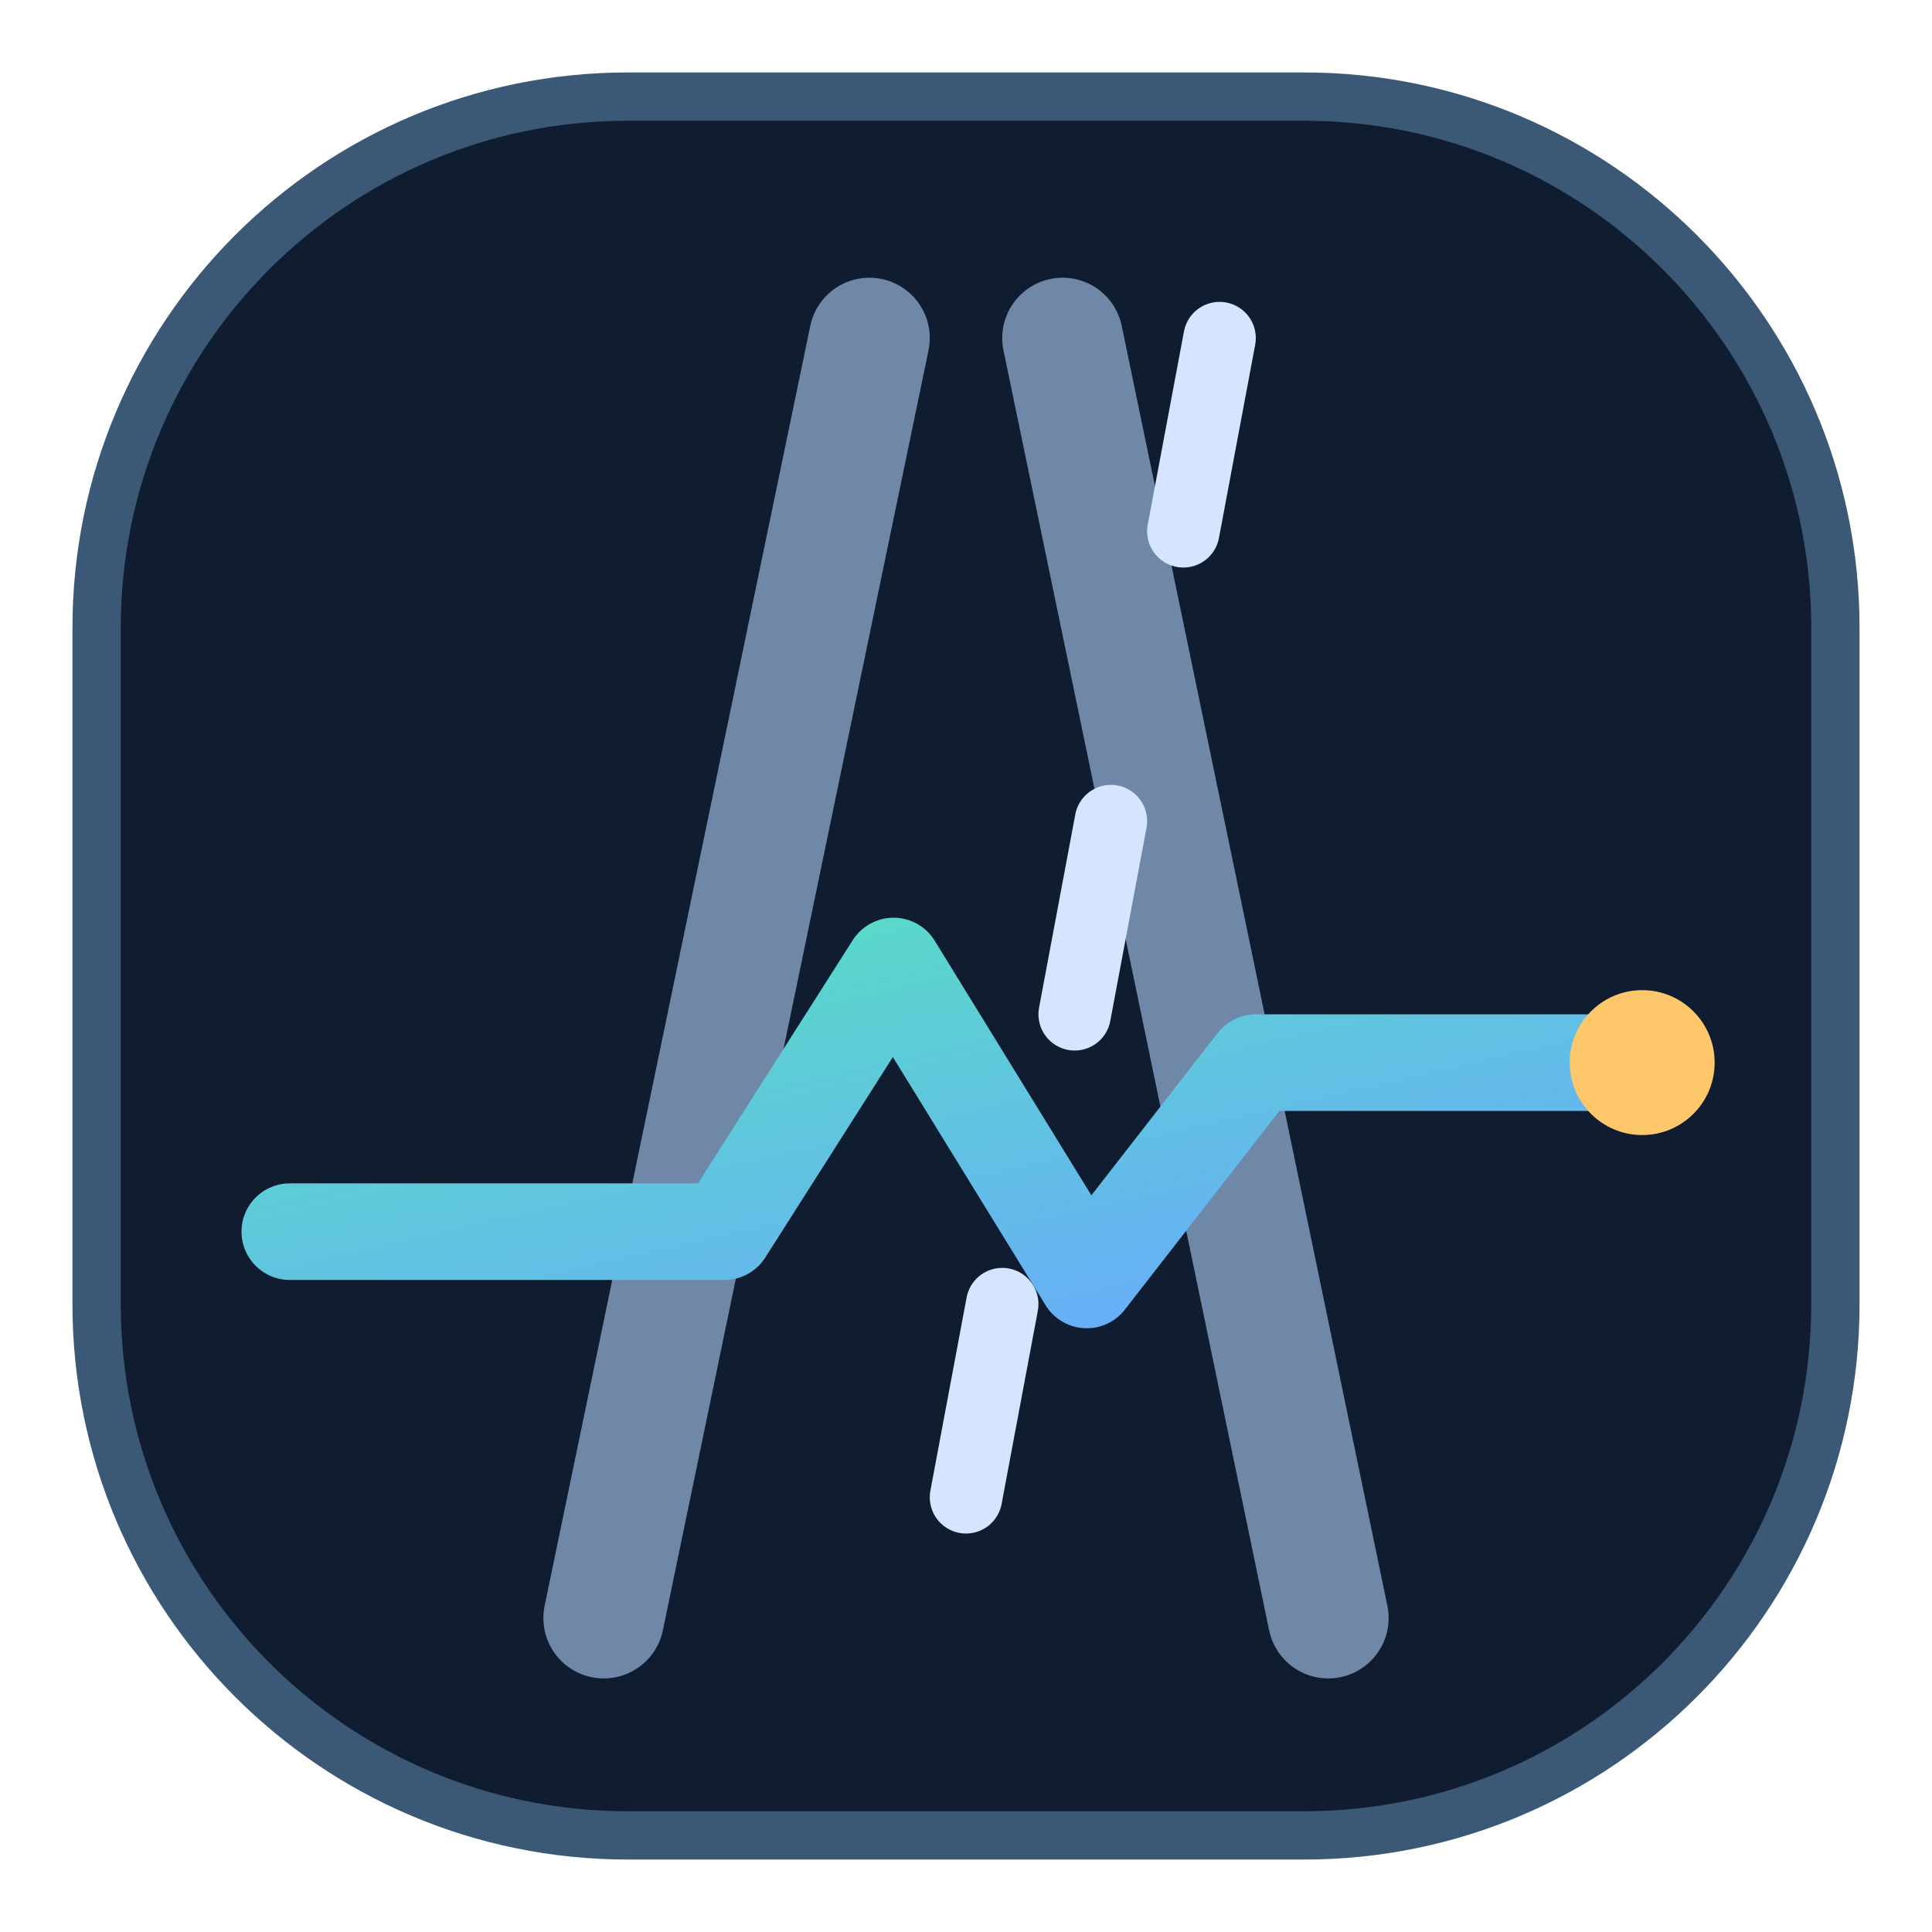
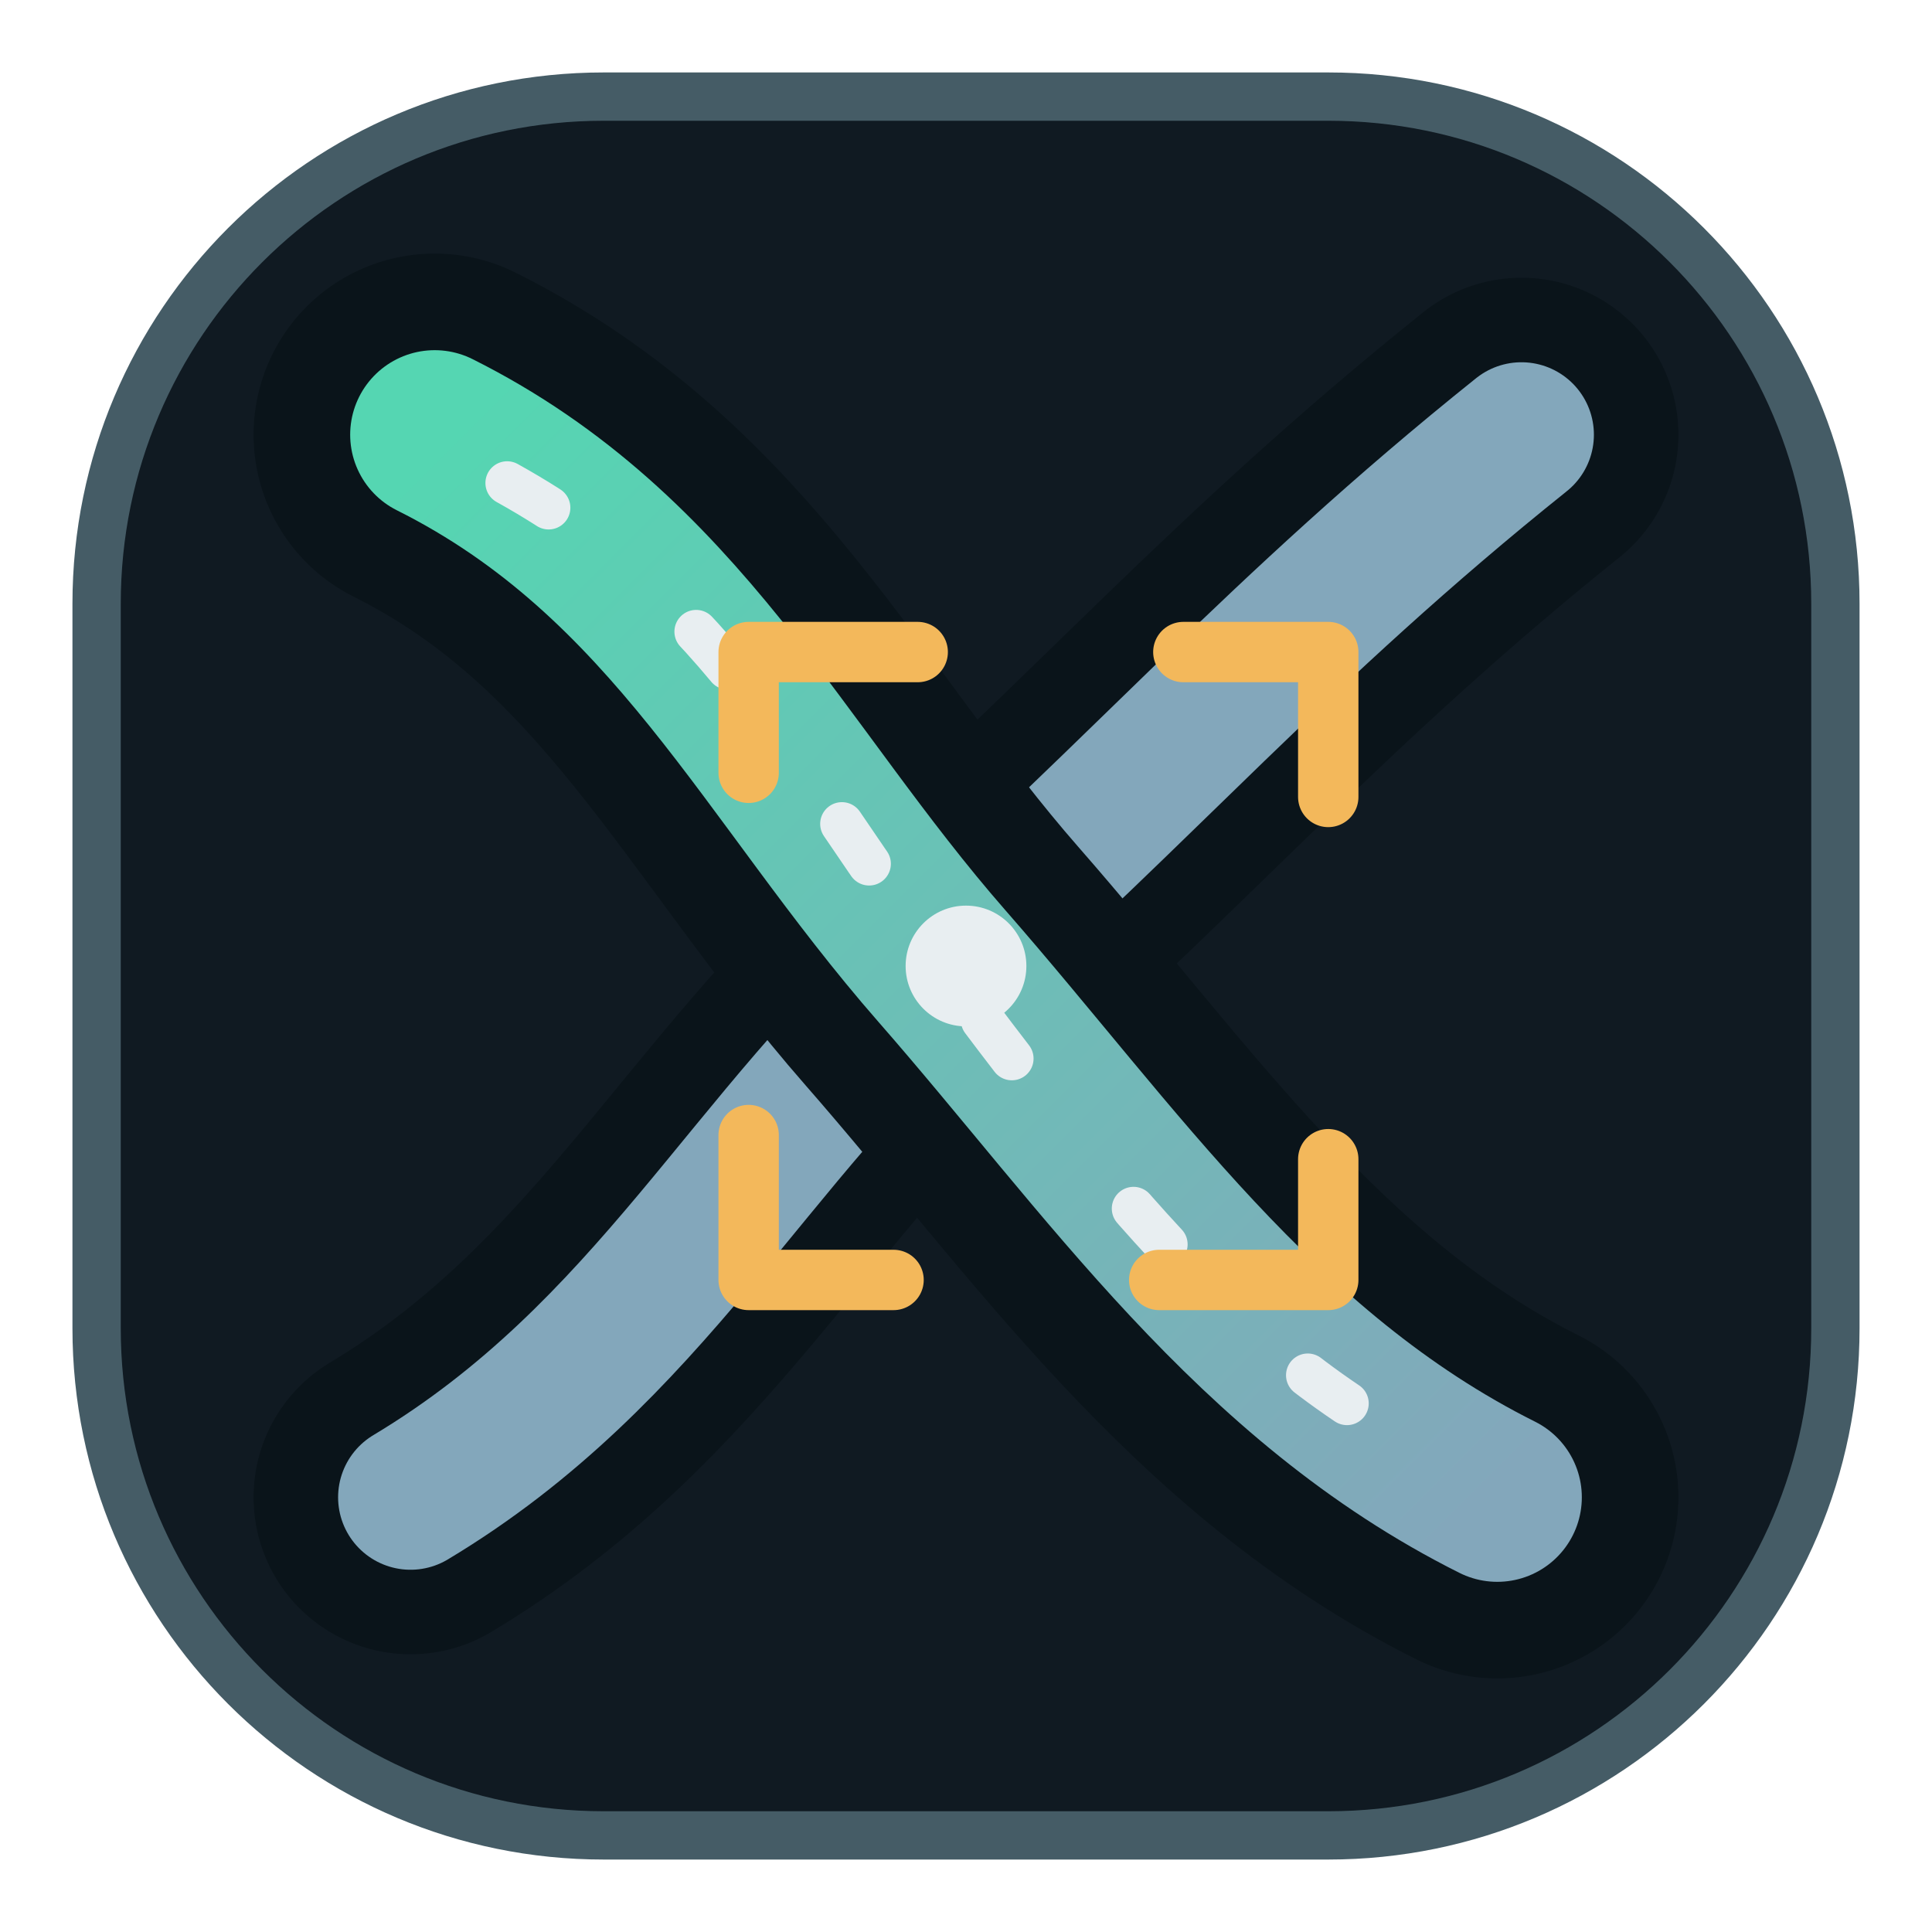
<svg xmlns="http://www.w3.org/2000/svg" viewBox="0 0 80 80" role="img" aria-labelledby="title">
  <defs>
    <linearGradient id="road" x1="0" x2="1" y1="0" y2="1">
-       <stop stop-color="#58e0c1" />
-       <stop offset="1" stop-color="#69a7ff" />
+       <stop stop-color="#55d6b2" />
+       <stop offset="1" stop-color="#83a7bb" />
    </linearGradient>
  </defs>
-   <rect x="4" y="4" width="72" height="72" rx="22" fill="#101d31" stroke="#3b5877" stroke-width="2" />
-   <path d="M25 67 36 14M55 67 44 14" fill="none" stroke="#7088a7" stroke-linecap="round" stroke-width="5" />
-   <path d="m40 62 1.5-8m3-12 1.5-8m3-12 1.5-8" fill="none" stroke="#d5e5ff" stroke-linecap="round" stroke-width="3" />
-   <path d="M12 51h18l7-11 8 13 7-9h16" fill="none" stroke="url(#road)" stroke-linecap="round" stroke-linejoin="round" stroke-width="4" />
-   <circle cx="68" cy="44" r="3" fill="#ffc76b" />
+   <rect x="4" y="4" width="72" height="72" rx="21" fill="#101a22" stroke="#455c66" stroke-width="2" />
+   <path d="M17 62C27 56 31 47 39 40S53 26 63 18" fill="none" stroke="#0a141a" stroke-linecap="round" stroke-width="13" />
+   <path d="M17 62C27 56 31 47 39 40S53 26 63 18" fill="none" stroke="#83a7bb" stroke-linecap="round" stroke-width="6" />
+   <path d="M18 18c10 5 14 14 21 22s13 17 23 22" fill="none" stroke="#0a141a" stroke-linecap="round" stroke-width="15" />
+   <path d="M18 18c10 5 14 14 21 22s13 17 23 22" fill="none" stroke="url(#road)" stroke-linecap="round" stroke-width="7" />
+   <path d="M21 20c9 5 12 12 18 20s12 16 20 20" fill="none" stroke="#e8eef1" stroke-dasharray="2 8" stroke-linecap="round" stroke-width="1.8" />
+   <path d="M31 32v-5h7m11 0h6v6m0 15v5h-7m-11 0h-6v-6" fill="none" stroke="#f3b85b" stroke-linecap="round" stroke-linejoin="round" stroke-width="2.5" />
+   <circle cx="40" cy="40" r="2.5" fill="#e8eef1" />
</svg>
